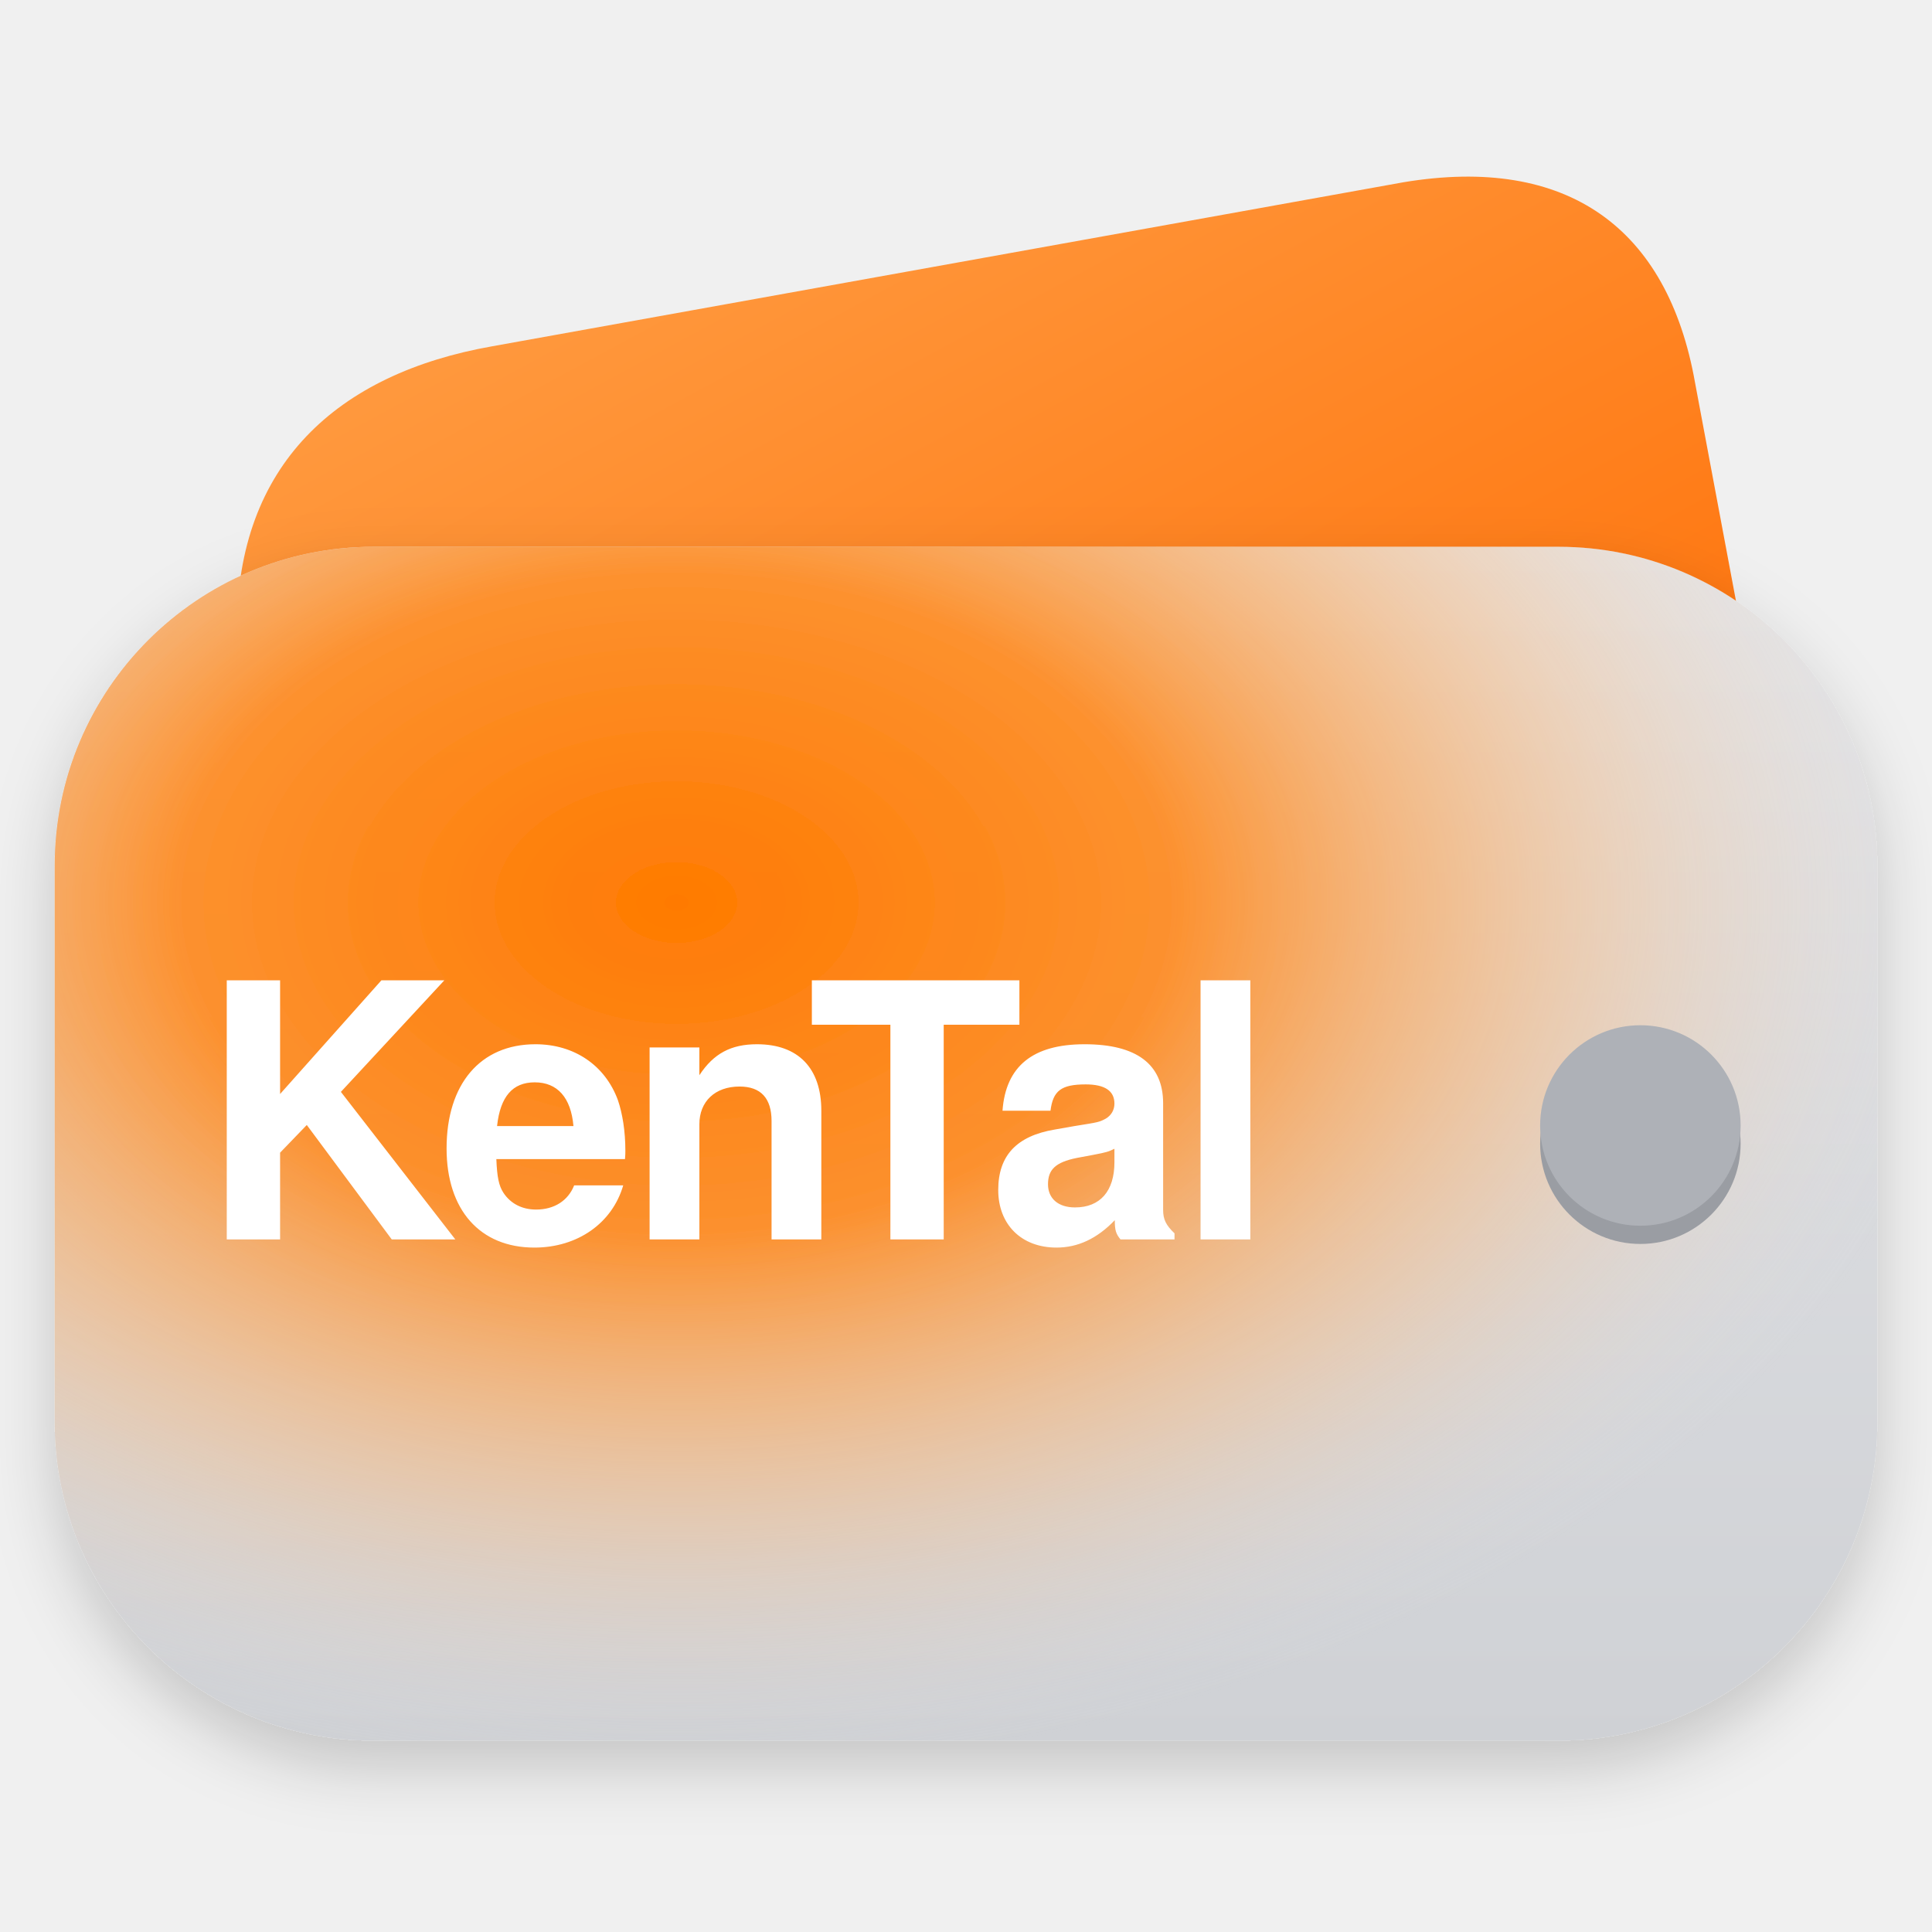
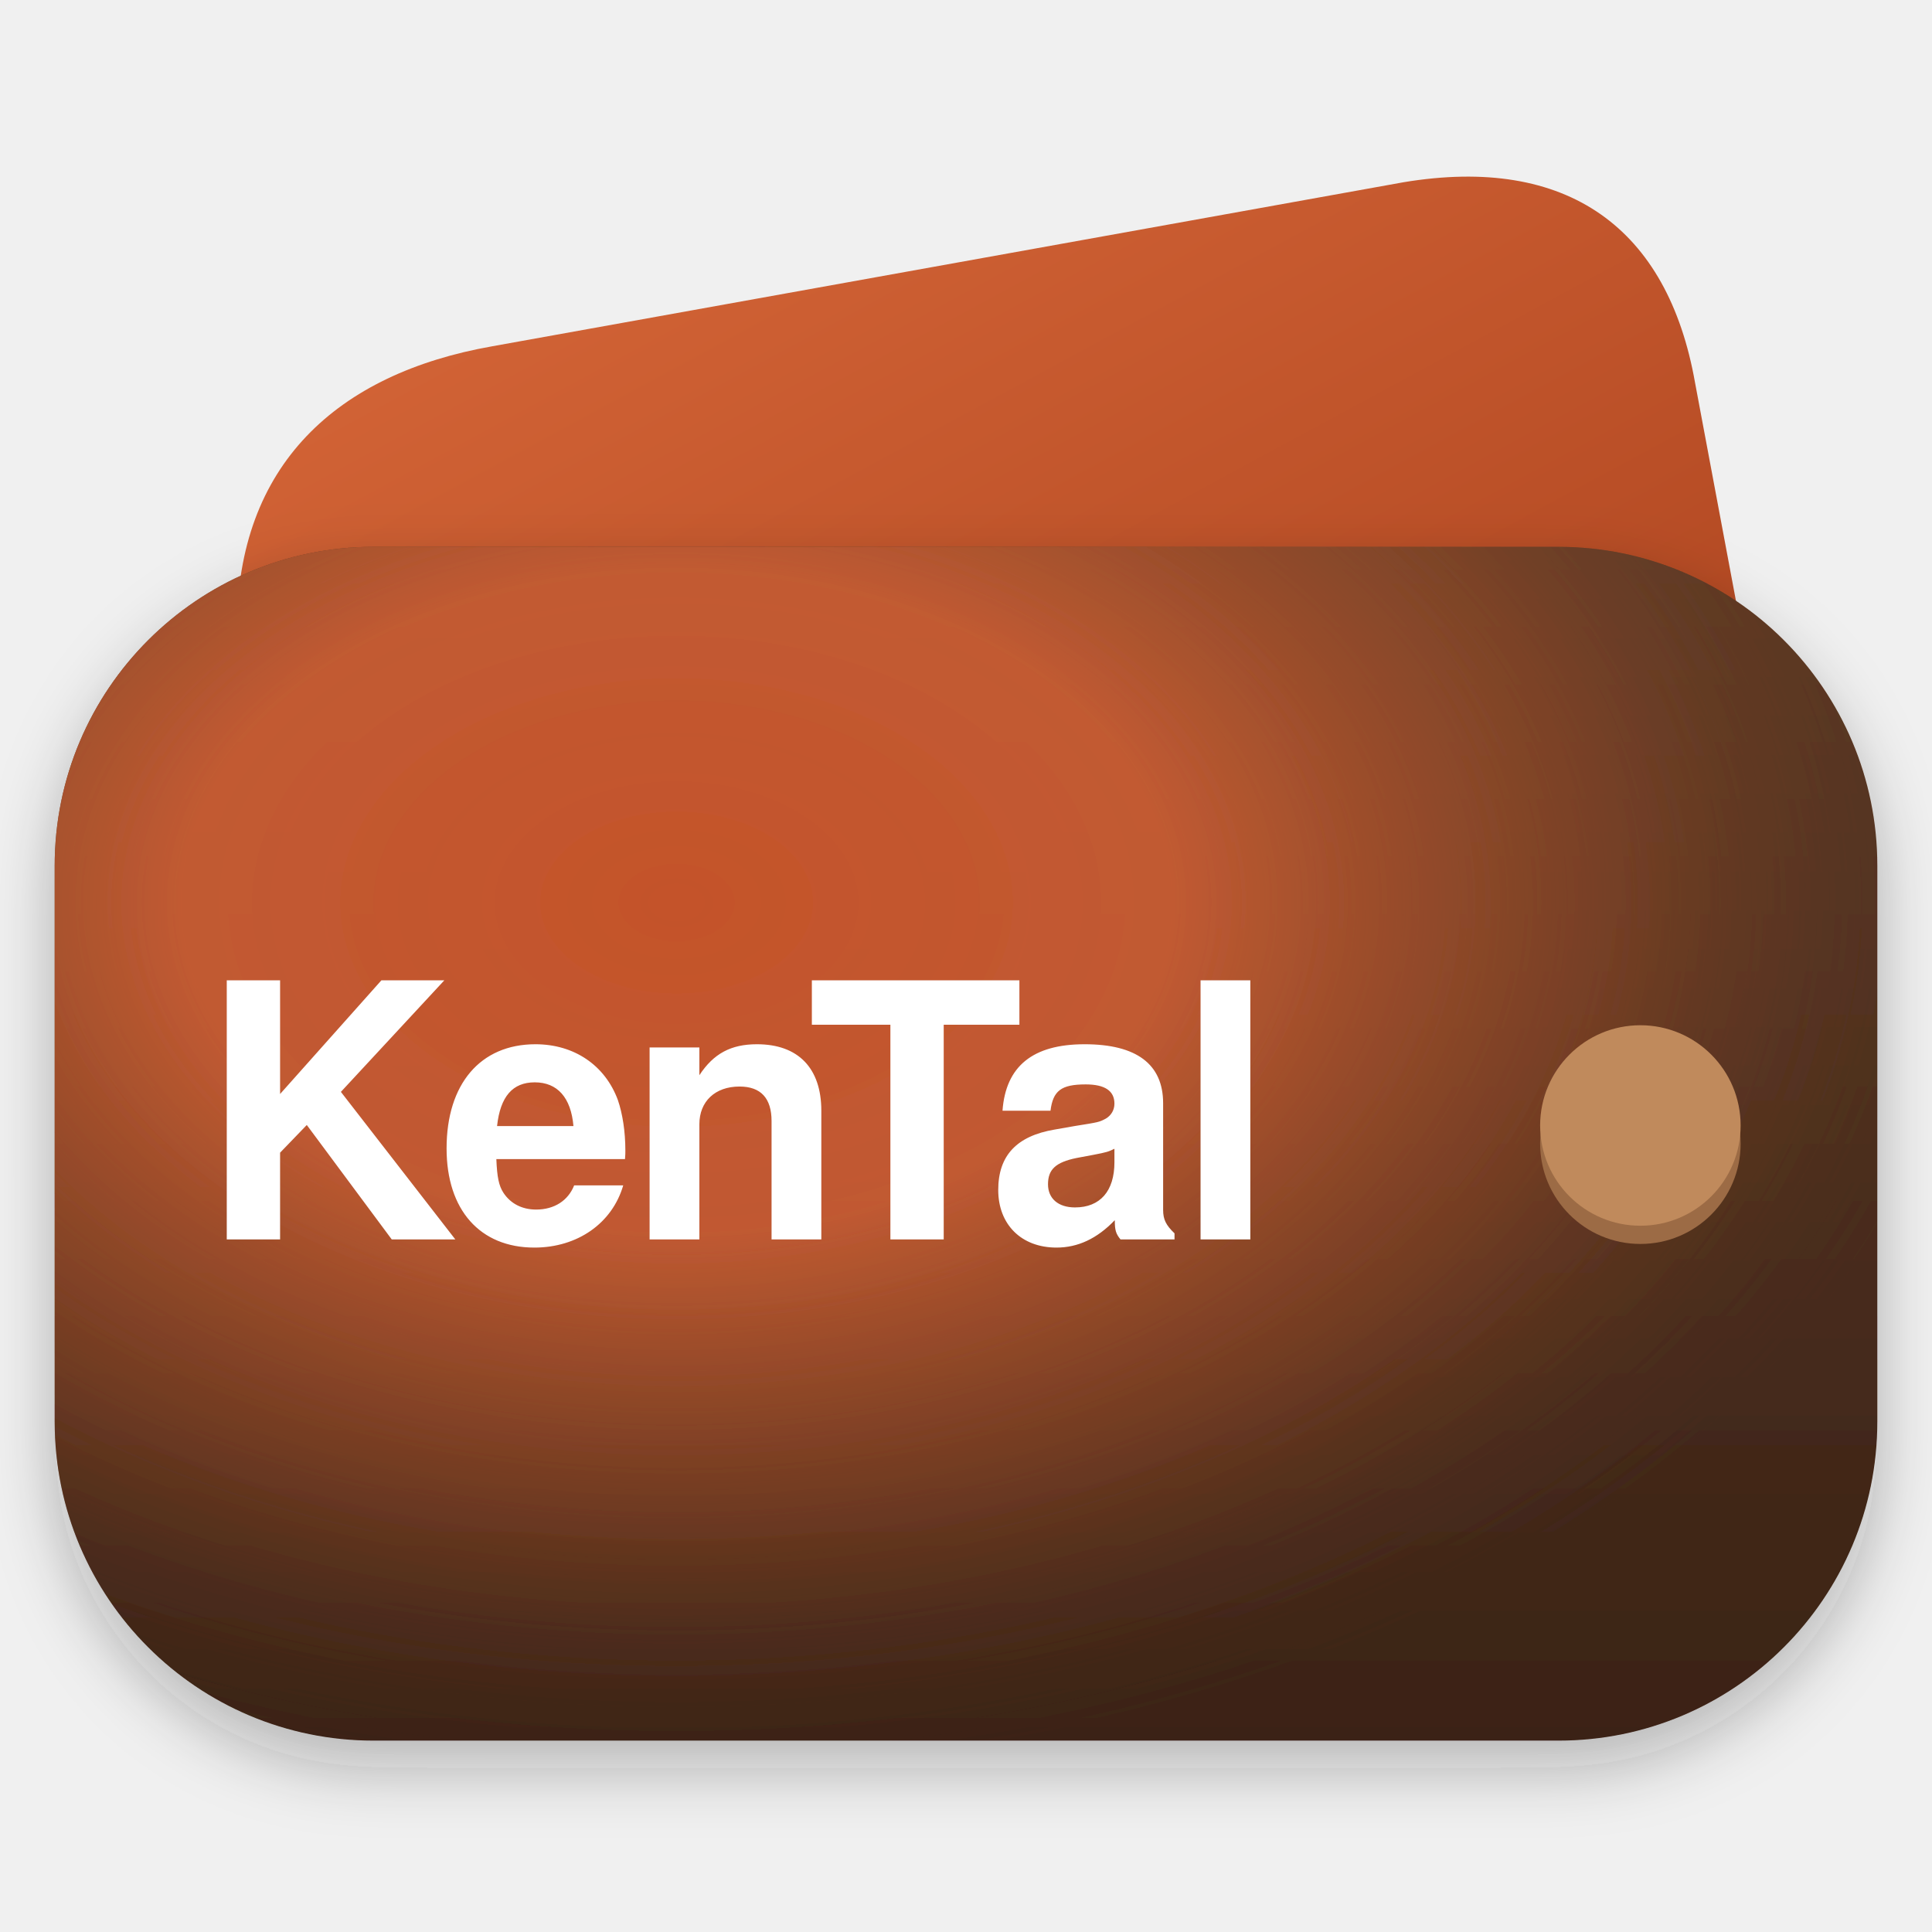
<svg xmlns="http://www.w3.org/2000/svg" viewBox="44 58 424 424">
  <defs>
    <linearGradient id="kartu" x1="0" y1="0" x2="1" y2="1">
-       <stop offset="0" stop-color="#FFA24A" />
-       <stop offset="1" stop-color="#FF6A00" />
+       <stop offset="0" stop-color="#D9693A" />
+       <stop offset="1" stop-color="#A8401C" />
    </linearGradient>
    <linearGradient id="dompet" x1="0" y1="0" x2="0" y2="1">
-       <stop offset="0" stop-color="#E4E5E8" />
-       <stop offset="1" stop-color="#CFD1D5" />
+       <stop offset="0" stop-color="#5A3824" />
+       <stop offset="1" stop-color="#3B2316" />
    </linearGradient>
    <radialGradient id="cahaya" cx="0.34" cy="0.30" r="0.72">
-       <stop offset="0" stop-color="#FF7A00" />
-       <stop offset="0.38" stop-color="#FF8A1F" stop-opacity=".92" />
-       <stop offset="0.72" stop-color="#FFB774" stop-opacity=".35" />
-       <stop offset="1" stop-color="#E4E5E8" stop-opacity="0" />
+       <stop offset="0" stop-color="#C4532A" />
+       <stop offset="0.38" stop-color="#CB5E33" stop-opacity=".92" />
+       <stop offset="0.72" stop-color="#B8582F" stop-opacity=".35" />
+       <stop offset="1" stop-color="#5A3824" stop-opacity="0" />
    </radialGradient>
    <filter id="bayang" x="-20%" y="-20%" width="140%" height="160%">
-       <feDropShadow dx="0" dy="6" stdDeviation="7" flood-color="#121212" flood-opacity=".18" />
+       <feDropShadow dx="0" dy="6" stdDeviation="7" flood-color="#121212" flood-opacity=".28" />
    </filter>
  </defs>
  <path d="M96 196 C96 160 118 140 152 134 L352 98 C388 92 410 108 416 142 L434 238 L104 280 Z" fill="url(#kartu)" />
  <g filter="url(#bayang)">
    <rect x="56" y="178" width="400" height="262" rx="70" fill="url(#dompet)" />
    <rect x="56" y="178" width="400" height="262" rx="70" fill="url(#cahaya)" />
  </g>
-   <circle cx="404" cy="309" r="22" fill="#9A9DA3" />
-   <circle cx="404" cy="305" r="22" fill="#AEB1B7" />
+   <circle cx="404" cy="309" r="22" fill="#9C6B45" />
+   <circle cx="404" cy="305" r="22" fill="#C08A5C" />
  <text x="88" y="330" font-family="Plus Jakarta Sans, Helvetica, Arial, sans-serif" font-size="78" font-weight="800" letter-spacing="-2" fill="#FFFFFF">KenTal</text>
</svg>
